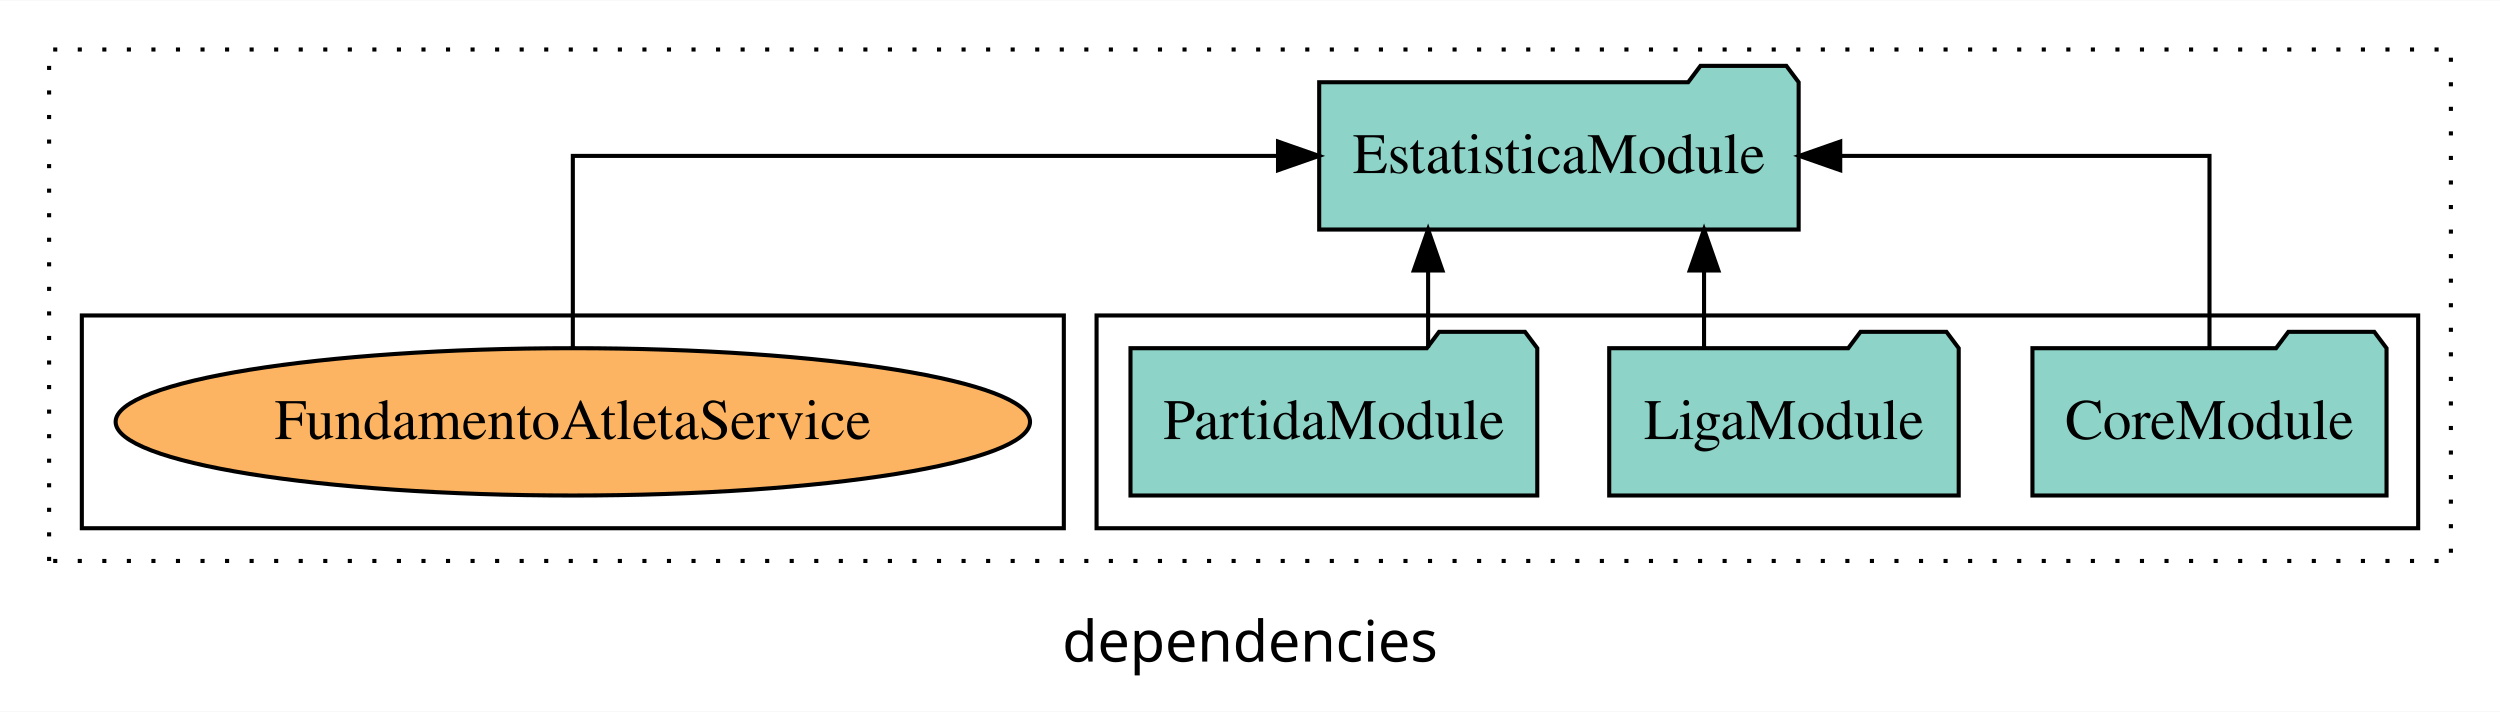
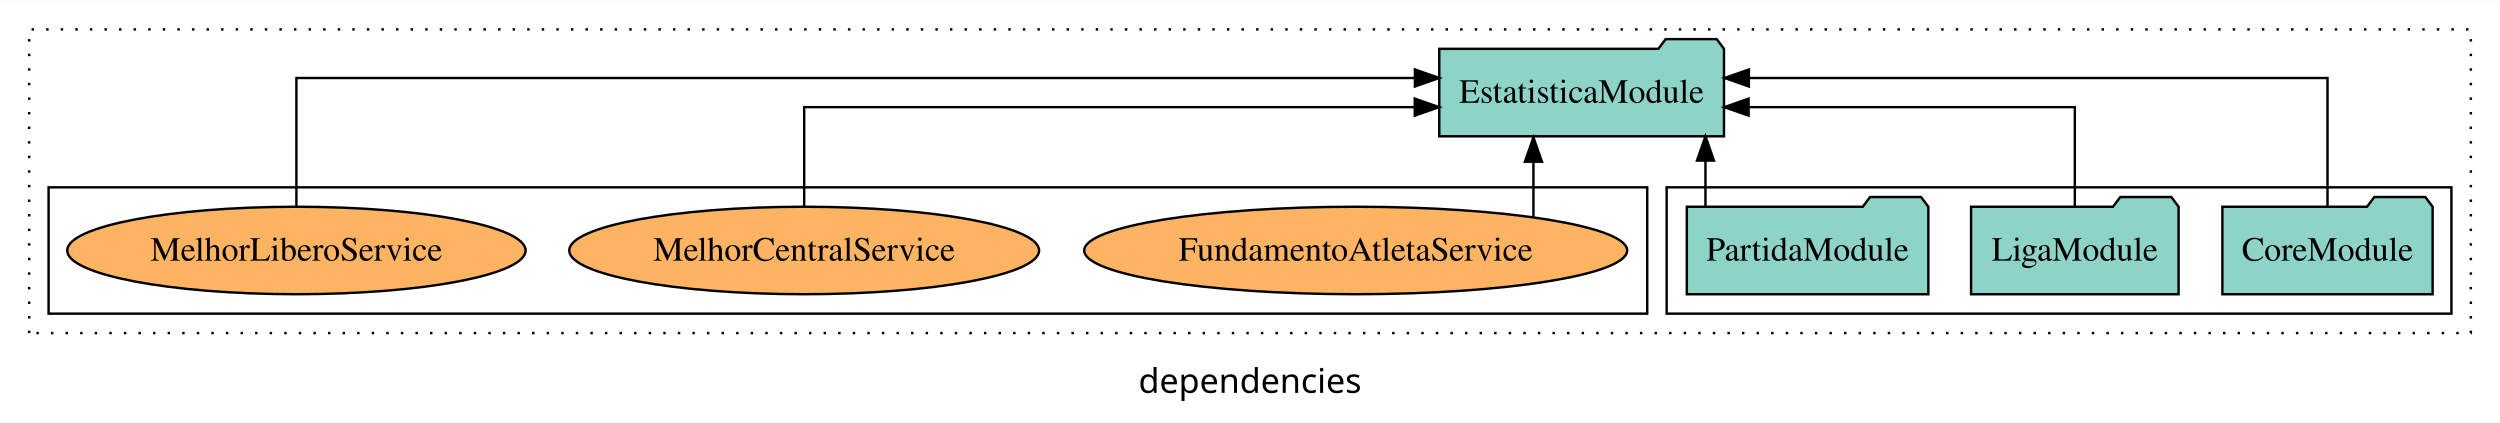
- <svg xmlns="http://www.w3.org/2000/svg" width="611pt" height="174pt" viewBox="0.00 0.00 611.00 173.80">
+ <svg xmlns="http://www.w3.org/2000/svg" width="1029pt" height="174pt" viewBox="0.00 0.00 1029.00 173.80">
  <g id="graph0" class="graph" transform="scale(1 1) rotate(0) translate(4 169.8)">
-     <polygon fill="white" stroke="transparent" points="-4,4 -4,-169.8 607,-169.8 607,4 -4,4" />
-     <text text-anchor="middle" x="301.5" y="-8.2" font-family="sans-serif" font-size="14.00">dependencies</text>
+     <polygon fill="white" stroke="transparent" points="-4,4 -4,-169.8 1025,-169.8 1025,4 -4,4" />
+     <text text-anchor="middle" x="510.5" y="-8.2" font-family="sans-serif" font-size="14.00">dependencies</text>
    <g id="clust1" class="cluster">
-       <polygon fill="none" stroke="black" stroke-dasharray="1,5" points="8,-32.8 8,-157.8 595,-157.8 595,-32.8 8,-32.8" />
+       <polygon fill="none" stroke="black" stroke-dasharray="1,5" points="8,-32.8 8,-157.8 1013,-157.8 1013,-32.8 8,-32.8" />
    </g>
    <g id="clust3" class="cluster">
-       <polygon fill="none" stroke="black" points="264,-40.8 264,-92.8 587,-92.8 587,-40.8 264,-40.8" />
+       <polygon fill="none" stroke="black" points="682,-40.8 682,-92.8 1005,-92.8 1005,-40.8 682,-40.8" />
    </g>
    <g id="clust6" class="cluster">
-       <polygon fill="none" stroke="black" points="16,-40.8 16,-92.8 256,-92.8 256,-40.8 16,-40.8" />
+       <polygon fill="none" stroke="black" points="16,-40.8 16,-92.8 674,-92.8 674,-40.8 16,-40.8" />
    </g>
    <g id="node1" class="node">
-       <polygon fill="#8dd3c7" stroke="black" points="579.27,-84.8 576.27,-88.8 555.27,-88.8 552.27,-84.8 492.73,-84.8 492.73,-48.8 579.27,-48.8 579.27,-84.8" />
-       <text text-anchor="middle" x="536" y="-62.6" font-family="Times,serif" font-size="14.00">CoreModule</text>
+       <polygon fill="#8dd3c7" stroke="black" points="997.27,-84.8 994.27,-88.8 973.27,-88.8 970.27,-84.8 910.73,-84.8 910.73,-48.8 997.27,-48.8 997.27,-84.8" />
+       <text text-anchor="middle" x="954" y="-62.6" font-family="Times,serif" font-size="14.00">CoreModule</text>
    </g>
    <g id="node4" class="node">
-       <polygon fill="#8dd3c7" stroke="black" points="435.59,-149.8 432.59,-153.8 411.59,-153.8 408.59,-149.8 318.41,-149.8 318.41,-113.8 435.59,-113.8 435.59,-149.8" />
-       <text text-anchor="middle" x="377" y="-127.6" font-family="Times,serif" font-size="14.00">EstatisticaModule</text>
+       <polygon fill="#8dd3c7" stroke="black" points="705.59,-149.8 702.59,-153.8 681.59,-153.8 678.59,-149.8 588.41,-149.8 588.41,-113.8 705.59,-113.8 705.59,-149.8" />
+       <text text-anchor="middle" x="647" y="-127.6" font-family="Times,serif" font-size="14.00">EstatisticaModule</text>
    </g>
    <g id="edge1" class="edge">
-       <path fill="none" stroke="black" d="M536,-84.91C536,-104.14 536,-131.8 536,-131.8 536,-131.8 445.75,-131.8 445.75,-131.8" />
-       <polygon fill="black" stroke="black" points="445.75,-128.3 435.75,-131.8 445.75,-135.3 445.75,-128.3" />
+       <path fill="none" stroke="black" d="M954,-85.08C954,-106.12 954,-137.8 954,-137.8 954,-137.8 715.83,-137.8 715.83,-137.8" />
+       <polygon fill="black" stroke="black" points="715.83,-134.3 705.83,-137.8 715.83,-141.3 715.83,-134.3" />
    </g>
    <g id="node2" class="node">
-       <polygon fill="#8dd3c7" stroke="black" points="474.71,-84.8 471.71,-88.8 450.71,-88.8 447.71,-84.8 389.29,-84.8 389.29,-48.8 474.71,-48.8 474.71,-84.8" />
-       <text text-anchor="middle" x="432" y="-62.6" font-family="Times,serif" font-size="14.00">LigaModule</text>
+       <polygon fill="#8dd3c7" stroke="black" points="892.71,-84.8 889.71,-88.8 868.71,-88.8 865.71,-84.8 807.29,-84.8 807.29,-48.8 892.71,-48.8 892.71,-84.8" />
+       <text text-anchor="middle" x="850" y="-62.6" font-family="Times,serif" font-size="14.00">LigaModule</text>
    </g>
    <g id="edge2" class="edge">
-       <path fill="none" stroke="black" d="M412.47,-84.91C412.47,-84.91 412.47,-103.79 412.47,-103.79" />
-       <polygon fill="black" stroke="black" points="408.97,-103.79 412.47,-113.79 415.97,-103.79 408.97,-103.79" />
+       <path fill="none" stroke="black" d="M850,-84.82C850,-102.17 850,-125.8 850,-125.8 850,-125.8 715.72,-125.8 715.72,-125.8" />
+       <polygon fill="black" stroke="black" points="715.72,-122.3 705.72,-125.8 715.72,-129.3 715.72,-122.3" />
    </g>
    <g id="node3" class="node">
-       <polygon fill="#8dd3c7" stroke="black" points="371.71,-84.8 368.71,-88.8 347.71,-88.8 344.71,-84.8 272.29,-84.8 272.29,-48.8 371.71,-48.8 371.71,-84.8" />
-       <text text-anchor="middle" x="322" y="-62.6" font-family="Times,serif" font-size="14.00">PartidaModule</text>
+       <polygon fill="#8dd3c7" stroke="black" points="789.71,-84.8 786.71,-88.8 765.71,-88.8 762.71,-84.8 690.29,-84.8 690.29,-48.8 789.71,-48.8 789.71,-84.8" />
+       <text text-anchor="middle" x="740" y="-62.6" font-family="Times,serif" font-size="14.00">PartidaModule</text>
    </g>
    <g id="edge3" class="edge">
-       <path fill="none" stroke="black" d="M345.03,-84.91C345.03,-84.91 345.03,-103.79 345.03,-103.79" />
-       <polygon fill="black" stroke="black" points="341.53,-103.79 345.03,-113.79 348.53,-103.79 341.53,-103.79" />
+       <path fill="none" stroke="black" d="M697.97,-84.91C697.97,-84.91 697.97,-103.79 697.97,-103.79" />
+       <polygon fill="black" stroke="black" points="694.47,-103.79 697.97,-113.79 701.47,-103.79 694.47,-103.79" />
    </g>
    <g id="node5" class="node">
-       <ellipse fill="#fdb462" stroke="black" cx="136" cy="-66.8" rx="111.74" ry="18" />
-       <text text-anchor="middle" x="136" y="-62.6" font-family="Times,serif" font-size="14.00">FundamentoAtletaService</text>
+       <ellipse fill="#fdb462" stroke="black" cx="554" cy="-66.8" rx="111.74" ry="18" />
+       <text text-anchor="middle" x="554" y="-62.6" font-family="Times,serif" font-size="14.00">FundamentoAtletaService</text>
    </g>
    <g id="edge4" class="edge">
-       <path fill="none" stroke="black" d="M136,-84.91C136,-104.14 136,-131.8 136,-131.8 136,-131.8 308.35,-131.8 308.35,-131.8" />
-       <polygon fill="black" stroke="black" points="308.35,-135.3 318.35,-131.8 308.35,-128.3 308.35,-135.3" />
+       <path fill="none" stroke="black" d="M627.16,-80.58C627.16,-80.58 627.16,-103.35 627.16,-103.35" />
+       <polygon fill="black" stroke="black" points="623.66,-103.35 627.16,-113.35 630.66,-103.35 623.66,-103.35" />
+     </g>
+     <g id="node6" class="node">
+       <ellipse fill="#fdb462" stroke="black" cx="327" cy="-66.8" rx="96.69" ry="18" />
+       <text text-anchor="middle" x="327" y="-62.6" font-family="Times,serif" font-size="14.00">MelhorCentralService</text>
+     </g>
+     <g id="edge5" class="edge">
+       <path fill="none" stroke="black" d="M327,-84.82C327,-102.17 327,-125.8 327,-125.8 327,-125.8 578.31,-125.8 578.31,-125.8" />
+       <polygon fill="black" stroke="black" points="578.31,-129.3 588.31,-125.8 578.31,-122.3 578.31,-129.3" />
+     </g>
+     <g id="node7" class="node">
+       <ellipse fill="#fdb462" stroke="black" cx="118" cy="-66.8" rx="94.33" ry="18" />
+       <text text-anchor="middle" x="118" y="-62.6" font-family="Times,serif" font-size="14.00">MelhorLiberoService</text>
+     </g>
+     <g id="edge6" class="edge">
+       <path fill="none" stroke="black" d="M118,-85.08C118,-106.12 118,-137.8 118,-137.8 118,-137.8 578.37,-137.8 578.37,-137.8" />
+       <polygon fill="black" stroke="black" points="578.37,-141.3 588.37,-137.8 578.37,-134.3 578.37,-141.3" />
    </g>
  </g>
</svg>
